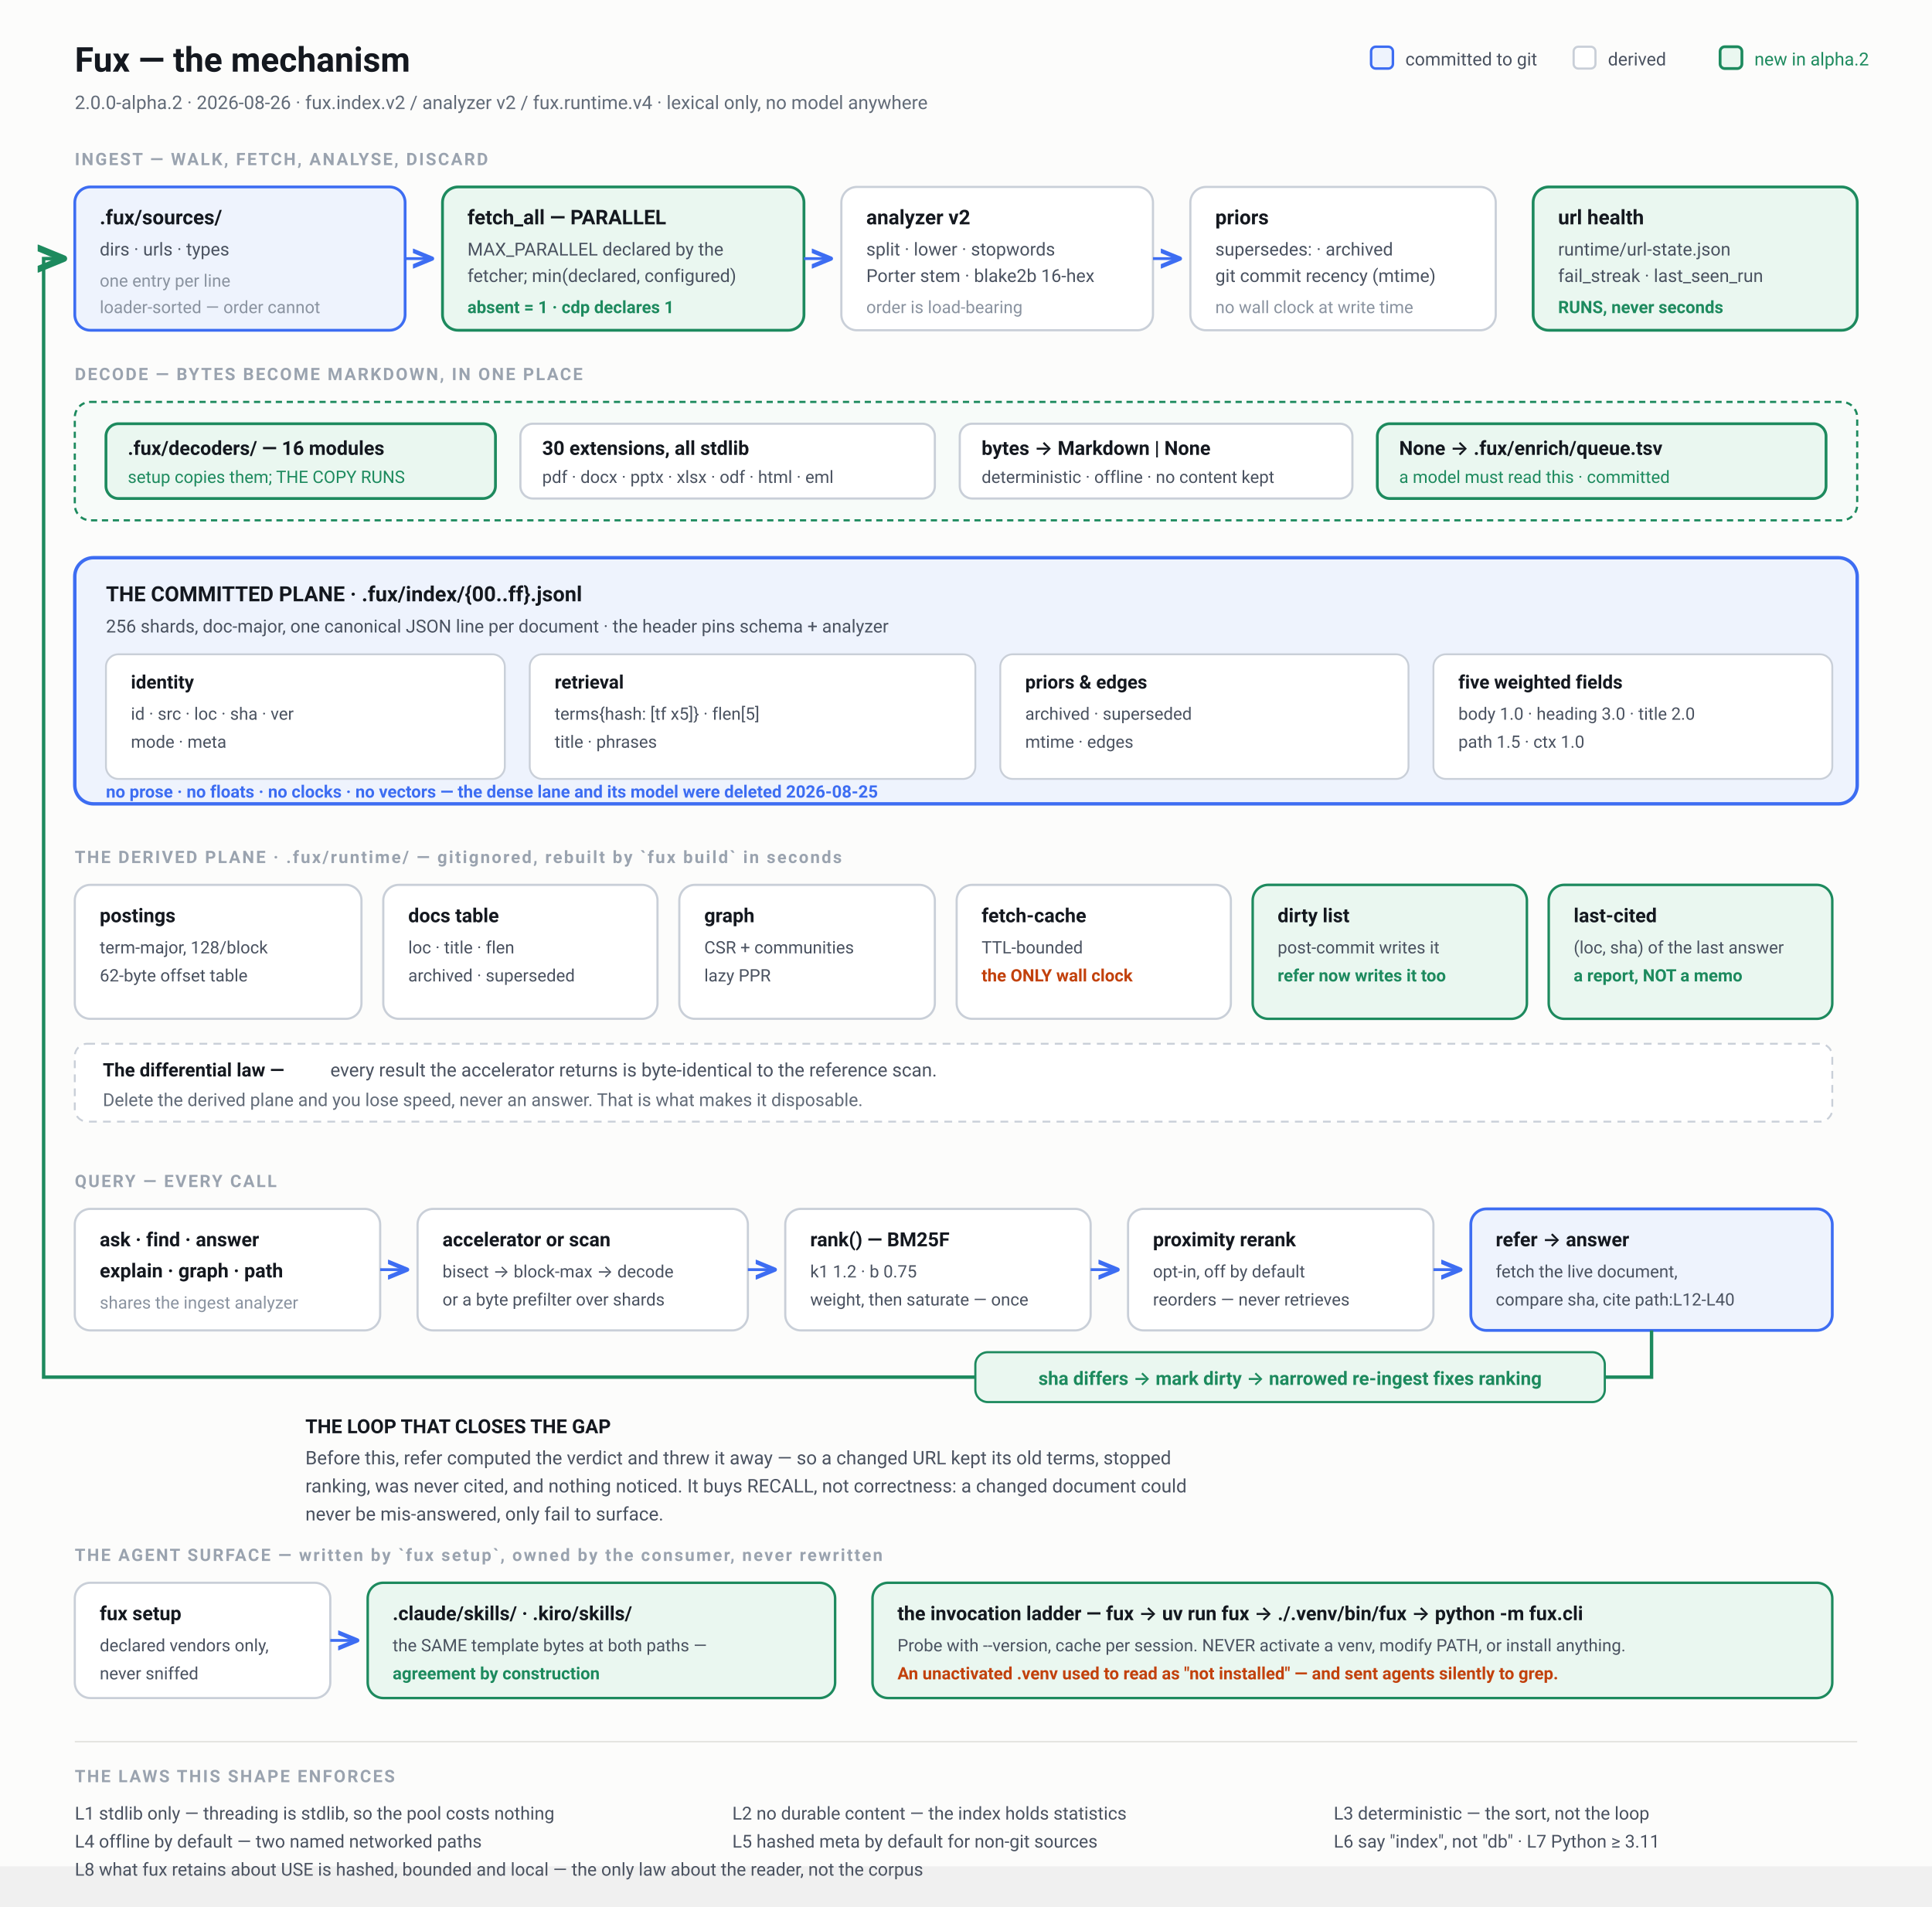
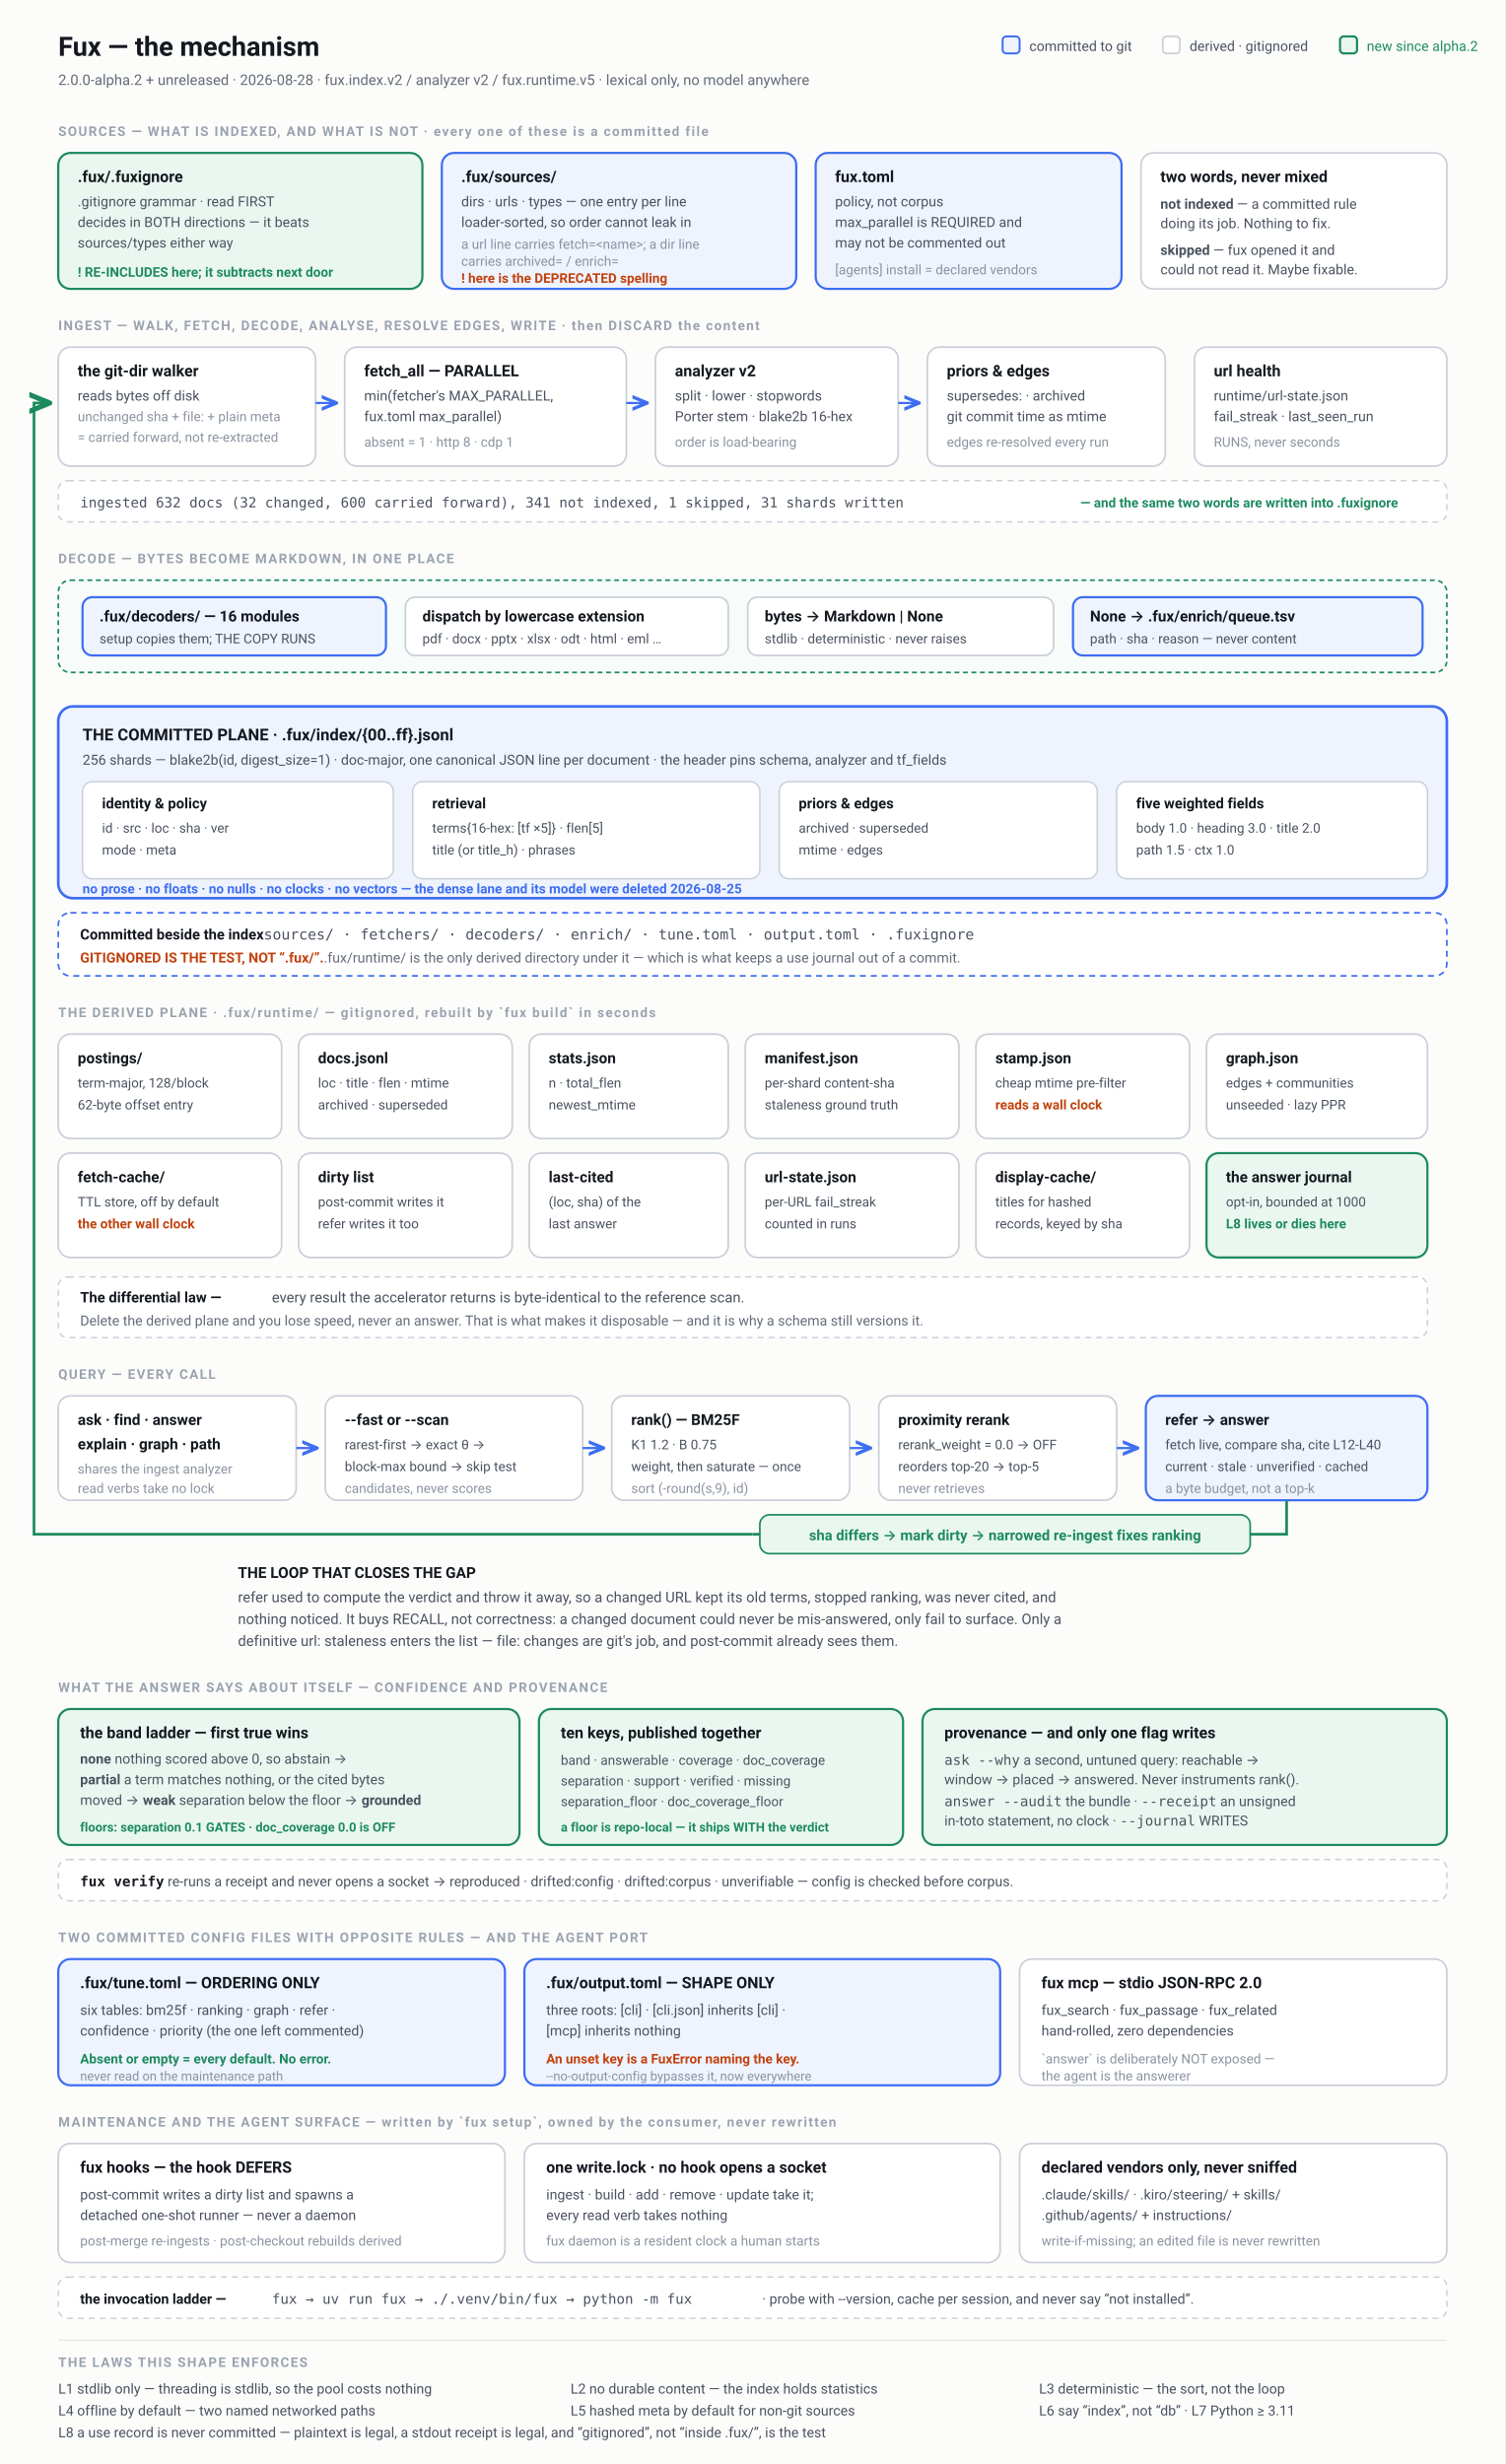
- <svg xmlns="http://www.w3.org/2000/svg" viewBox="0 0 1240 1224" font-family="system-ui, -apple-system, 'Segoe UI', Roboto, sans-serif">
+ <svg xmlns="http://www.w3.org/2000/svg" viewBox="0 0 1240 2030" font-family="system-ui, -apple-system, 'Segoe UI', Roboto, sans-serif">
  <defs>
    <marker id="a" viewBox="0 0 10 10" refX="9" refY="5" markerWidth="8" markerHeight="8" orient="auto-start-reverse">
      <path d="M 0 1.5 L 8.5 5 L 0 8.5" fill="none" stroke="#3d6df2" stroke-width="1.9" stroke-linecap="round" stroke-linejoin="round" />
    </marker>
    <marker id="g" viewBox="0 0 10 10" refX="9" refY="5" markerWidth="9" markerHeight="9" orient="auto-start-reverse">
      <path d="M 0 1.5 L 8.5 5 L 0 8.5" fill="none" stroke="#1d8a5e" stroke-width="2.1" stroke-linecap="round" stroke-linejoin="round" />
    </marker>
    <marker id="m" viewBox="0 0 10 10" refX="9" refY="5" markerWidth="8" markerHeight="8" orient="auto-start-reverse">
      <path d="M 0 1.5 L 8.5 5 L 0 8.5" fill="none" stroke="#8a93a0" stroke-width="1.7" stroke-linecap="round" stroke-linejoin="round" />
    </marker>
  </defs>
-   <rect width="1240" height="1198" fill="#fcfcfb" />
+   <rect width="1240" height="2030" fill="#fcfcfb" />
  <text x="48" y="46" font-size="22" fill="#14181f" font-weight="600">Fux — the mechanism</text>
-   <text x="48" y="70" font-size="12" fill="#626b78">2.0.0-alpha.2 · 2026-08-26 · fux.index.v2 / analyzer v2 / fux.runtime.v4 · lexical only, no model anywhere</text>
-   <rect x="880" y="30" width="14" height="14" rx="3" fill="#eef3fd" stroke="#3d6df2" stroke-width="1.6" />
-   <text x="902" y="42" font-size="11.5" fill="#4a5260">committed to git</text>
-   <rect x="1010" y="30" width="14" height="14" rx="3" fill="#ffffff" stroke="#c9cfd8" stroke-width="1.4" />
-   <text x="1032" y="42" font-size="11.5" fill="#4a5260">derived</text>
+   <text x="48" y="70" font-size="12" fill="#626b78">2.0.0-alpha.2 + unreleased · 2026-08-28 · fux.index.v2 / analyzer v2 / fux.runtime.v5 · lexical only, no model anywhere</text>
+   <rect x="826" y="30" width="14" height="14" rx="3" fill="#eef3fd" stroke="#3d6df2" stroke-width="1.6" />
+   <text x="848" y="42" font-size="11.5" fill="#4a5260">committed to git</text>
+   <rect x="958" y="30" width="14" height="14" rx="3" fill="#ffffff" stroke="#c9cfd8" stroke-width="1.4" />
+   <text x="980" y="42" font-size="11.5" fill="#4a5260">derived · gitignored</text>
  <rect x="1104" y="30" width="14" height="14" rx="3" fill="#eaf7f0" stroke="#1d8a5e" stroke-width="1.8" />
-   <text x="1126" y="42" font-size="11.5" fill="#1d8a5e">new in alpha.2</text>
-   <text x="48" y="244" font-size="11" fill="#9aa3af" font-weight="600" letter-spacing="1.1">DECODE — BYTES BECOME MARKDOWN, IN ONE PLACE</text>
-   <rect x="48" y="258" width="1144" height="76" rx="10" fill="#f7fbf9" stroke="#1d8a5e" stroke-width="1.4" stroke-dasharray="4 3" />
-   <rect x="68" y="272" width="250" height="48" rx="8" fill="#eaf7f0" stroke="#1d8a5e" stroke-width="1.8" />
-   <text x="82" y="292" font-size="12.5" fill="#14181f" font-weight="600">.fux/decoders/ — 16 modules</text>
-   <text x="82" y="310" font-size="11" fill="#1d8a5e">setup copies them; THE COPY RUNS</text>
-   <rect x="334" y="272" width="266" height="48" rx="8" fill="#ffffff" stroke="#c9cfd8" stroke-width="1.4" />
-   <text x="348" y="292" font-size="12.5" fill="#14181f" font-weight="600">30 extensions, all stdlib</text>
-   <text x="348" y="310" font-size="11" fill="#4a5260">pdf · docx · pptx · xlsx · odf · html · eml</text>
-   <rect x="616" y="272" width="252" height="48" rx="8" fill="#ffffff" stroke="#c9cfd8" stroke-width="1.4" />
-   <text x="630" y="292" font-size="12.5" fill="#14181f" font-weight="600">bytes → Markdown | None</text>
-   <text x="630" y="310" font-size="11" fill="#4a5260">deterministic · offline · no content kept</text>
-   <rect x="884" y="272" width="288" height="48" rx="8" fill="#eaf7f0" stroke="#1d8a5e" stroke-width="1.8" />
-   <text x="898" y="292" font-size="12.5" fill="#14181f" font-weight="600">None → .fux/enrich/queue.tsv</text>
-   <text x="898" y="310" font-size="11" fill="#1d8a5e">a model must read this · committed</text>
-   <text x="48" y="106" font-size="11" fill="#9aa3af" font-weight="600" letter-spacing="1.1">INGEST — WALK, FETCH, ANALYSE, DISCARD</text>
-   <rect x="48" y="120" width="212" height="92" rx="10" fill="#eef3fd" stroke="#3d6df2" stroke-width="1.8" />
-   <text x="64" y="144" font-size="13" fill="#14181f" font-weight="600">.fux/sources/</text>
-   <text x="64" y="164" font-size="11.5" fill="#4a5260">dirs · urls · types</text>
-   <text x="64" y="184" font-size="11" fill="#8a93a0">one entry per line</text>
-   <text x="64" y="201" font-size="11" fill="#8a93a0">loader-sorted — order cannot</text>
-   <rect x="284" y="120" width="232" height="92" rx="10" fill="#eaf7f0" stroke="#1d8a5e" stroke-width="1.8" />
-   <text x="300" y="144" font-size="13" fill="#14181f" font-weight="600">fetch_all — PARALLEL</text>
-   <text x="300" y="164" font-size="11.5" fill="#4a5260">MAX_PARALLEL declared by the</text>
-   <text x="300" y="181" font-size="11.5" fill="#4a5260">fetcher; min(declared, configured)</text>
-   <text x="300" y="201" font-size="11" fill="#1d8a5e" font-weight="600">absent = 1 · cdp declares 1</text>
-   <rect x="540" y="120" width="200" height="92" rx="10" fill="#ffffff" stroke="#c9cfd8" stroke-width="1.4" />
-   <text x="556" y="144" font-size="13" fill="#14181f" font-weight="600">analyzer v2</text>
-   <text x="556" y="164" font-size="11.5" fill="#4a5260">split · lower · stopwords</text>
-   <text x="556" y="181" font-size="11.5" fill="#4a5260">Porter stem · blake2b 16-hex</text>
-   <text x="556" y="201" font-size="11" fill="#8a93a0">order is load-bearing</text>
-   <rect x="764" y="120" width="196" height="92" rx="10" fill="#ffffff" stroke="#c9cfd8" stroke-width="1.4" />
-   <text x="780" y="144" font-size="13" fill="#14181f" font-weight="600">priors</text>
-   <text x="780" y="164" font-size="11.5" fill="#4a5260">supersedes: · archived</text>
-   <text x="780" y="181" font-size="11.5" fill="#4a5260">git commit recency (mtime)</text>
-   <text x="780" y="201" font-size="11" fill="#8a93a0">no wall clock at write time</text>
-   <rect x="984" y="120" width="208" height="92" rx="10" fill="#eaf7f0" stroke="#1d8a5e" stroke-width="1.8" />
-   <text x="1000" y="144" font-size="13" fill="#14181f" font-weight="600">url health</text>
-   <text x="1000" y="164" font-size="11.5" fill="#4a5260">runtime/url-state.json</text>
-   <text x="1000" y="181" font-size="11.5" fill="#4a5260">fail_streak · last_seen_run</text>
-   <text x="1000" y="201" font-size="11" fill="#1d8a5e" font-weight="600">RUNS, never seconds</text>
-   <line x1="260" y1="166" x2="278" y2="166" stroke="#3d6df2" stroke-width="1.8" marker-end="url(#a)" />
-   <line x1="516" y1="166" x2="534" y2="166" stroke="#3d6df2" stroke-width="1.8" marker-end="url(#a)" />
-   <line x1="740" y1="166" x2="758" y2="166" stroke="#3d6df2" stroke-width="1.8" marker-end="url(#a)" />
-   <rect x="48" y="358" width="1144" height="158" rx="12" fill="#eef3fd" stroke="#3d6df2" stroke-width="2.2" />
-   <text x="68" y="386" font-size="13.5" fill="#14181f" font-weight="700">THE COMMITTED PLANE · .fux/index/{00..ff}.jsonl</text>
-   <text x="68" y="406" font-size="11.5" fill="#4a5260">256 shards, doc-major, one canonical JSON line per document · the header pins schema + analyzer</text>
-   <rect x="68" y="420" width="256" height="80" rx="8" fill="#ffffff" stroke="#c9cfd8" stroke-width="1.2" />
-   <text x="84" y="442" font-size="12" fill="#14181f" font-weight="600">identity</text>
-   <text x="84" y="462" font-size="11" fill="#4a5260">id · src · loc · sha · ver</text>
-   <text x="84" y="480" font-size="11" fill="#4a5260">mode · meta</text>
-   <rect x="340" y="420" width="286" height="80" rx="8" fill="#ffffff" stroke="#c9cfd8" stroke-width="1.2" />
-   <text x="356" y="442" font-size="12" fill="#14181f" font-weight="600">retrieval</text>
-   <text x="356" y="462" font-size="11" fill="#4a5260">terms{hash: [tf x5]} · flen[5]</text>
-   <text x="356" y="480" font-size="11" fill="#4a5260">title · phrases</text>
-   <rect x="642" y="420" width="262" height="80" rx="8" fill="#ffffff" stroke="#c9cfd8" stroke-width="1.2" />
-   <text x="658" y="442" font-size="12" fill="#14181f" font-weight="600">priors &amp; edges</text>
-   <text x="658" y="462" font-size="11" fill="#4a5260">archived · superseded</text>
-   <text x="658" y="480" font-size="11" fill="#4a5260">mtime · edges</text>
-   <rect x="920" y="420" width="256" height="80" rx="8" fill="#ffffff" stroke="#c9cfd8" stroke-width="1.2" />
-   <text x="936" y="442" font-size="12" fill="#14181f" font-weight="600">five weighted fields</text>
-   <text x="936" y="462" font-size="11" fill="#4a5260">body 1.0 · heading 3.0 · title 2.0</text>
-   <text x="936" y="480" font-size="11" fill="#4a5260">path 1.5 · ctx 1.0</text>
-   <text x="68" y="512" font-size="11" fill="#3d6df2" font-weight="600">no prose · no floats · no clocks · no vectors — the dense lane and its model were deleted 2026-08-25</text>
-   <text x="48" y="554" font-size="11" fill="#9aa3af" font-weight="600" letter-spacing="1.1">THE DERIVED PLANE · .fux/runtime/ — gitignored, rebuilt by `fux build` in seconds</text>
-   <rect x="48" y="568" width="184" height="86" rx="10" fill="#ffffff" stroke="#c9cfd8" stroke-width="1.4" />
-   <text x="64" y="592" font-size="12.5" fill="#14181f" font-weight="600">postings</text>
-   <text x="64" y="612" font-size="11" fill="#4a5260">term-major, 128/block</text>
-   <text x="64" y="630" font-size="11" fill="#4a5260">62-byte offset table</text>
-   <rect x="246" y="568" width="176" height="86" rx="10" fill="#ffffff" stroke="#c9cfd8" stroke-width="1.4" />
-   <text x="262" y="592" font-size="12.5" fill="#14181f" font-weight="600">docs table</text>
-   <text x="262" y="612" font-size="11" fill="#4a5260">loc · title · flen</text>
-   <text x="262" y="630" font-size="11" fill="#4a5260">archived · superseded</text>
-   <rect x="436" y="568" width="164" height="86" rx="10" fill="#ffffff" stroke="#c9cfd8" stroke-width="1.4" />
-   <text x="452" y="592" font-size="12.5" fill="#14181f" font-weight="600">graph</text>
-   <text x="452" y="612" font-size="11" fill="#4a5260">CSR + communities</text>
-   <text x="452" y="630" font-size="11" fill="#4a5260">lazy PPR</text>
-   <rect x="614" y="568" width="176" height="86" rx="10" fill="#ffffff" stroke="#c9cfd8" stroke-width="1.4" />
-   <text x="630" y="592" font-size="12.5" fill="#14181f" font-weight="600">fetch-cache</text>
-   <text x="630" y="612" font-size="11" fill="#4a5260">TTL-bounded</text>
-   <text x="630" y="630" font-size="11" fill="#c2410c" font-weight="600">the ONLY wall clock</text>
-   <rect x="804" y="568" width="176" height="86" rx="10" fill="#eaf7f0" stroke="#1d8a5e" stroke-width="1.6" />
-   <text x="820" y="592" font-size="12.5" fill="#14181f" font-weight="600">dirty list</text>
-   <text x="820" y="612" font-size="11" fill="#4a5260">post-commit writes it</text>
-   <text x="820" y="630" font-size="11" fill="#1d8a5e" font-weight="600">refer now writes it too</text>
-   <rect x="994" y="568" width="182" height="86" rx="10" fill="#eaf7f0" stroke="#1d8a5e" stroke-width="1.6" />
-   <text x="1010" y="592" font-size="12.5" fill="#14181f" font-weight="600">last-cited</text>
-   <text x="1010" y="612" font-size="11" fill="#4a5260">(loc, sha) of the last answer</text>
-   <text x="1010" y="630" font-size="11" fill="#1d8a5e" font-weight="600">a report, NOT a memo</text>
-   <rect x="48" y="670" width="1128" height="50" rx="8" fill="#ffffff" stroke="#c9cfd8" stroke-width="1.2" stroke-dasharray="5 4" />
-   <text x="66" y="691" font-size="12" fill="#14181f" font-weight="600">The differential law —</text>
-   <text x="212" y="691" font-size="12" fill="#4a5260">every result the accelerator returns is byte-identical to the reference scan.</text>
-   <text x="66" y="710" font-size="11.5" fill="#626b78">Delete the derived plane and you lose speed, never an answer. That is what makes it disposable.</text>
-   <text x="48" y="762" font-size="11" fill="#9aa3af" font-weight="600" letter-spacing="1.1">QUERY — EVERY CALL</text>
-   <rect x="48" y="776" width="196" height="78" rx="10" fill="#ffffff" stroke="#c9cfd8" stroke-width="1.4" />
-   <text x="64" y="800" font-size="12.5" fill="#14181f" font-weight="600">ask · find · answer</text>
-   <text x="64" y="820" font-size="12.5" fill="#14181f" font-weight="600">explain · graph · path</text>
-   <text x="64" y="840" font-size="11" fill="#8a93a0">shares the ingest analyzer</text>
-   <rect x="268" y="776" width="212" height="78" rx="10" fill="#ffffff" stroke="#c9cfd8" stroke-width="1.4" />
-   <text x="284" y="800" font-size="12.5" fill="#14181f" font-weight="600">accelerator or scan</text>
-   <text x="284" y="820" font-size="11" fill="#4a5260">bisect → block-max → decode</text>
-   <text x="284" y="838" font-size="11" fill="#4a5260">or a byte prefilter over shards</text>
-   <rect x="504" y="776" width="196" height="78" rx="10" fill="#ffffff" stroke="#c9cfd8" stroke-width="1.4" />
-   <text x="520" y="800" font-size="12.5" fill="#14181f" font-weight="600">rank() — BM25F</text>
-   <text x="520" y="820" font-size="11" fill="#4a5260">k1 1.2 · b 0.75</text>
-   <text x="520" y="838" font-size="11" fill="#4a5260">weight, then saturate — once</text>
-   <rect x="724" y="776" width="196" height="78" rx="10" fill="#ffffff" stroke="#c9cfd8" stroke-width="1.4" />
-   <text x="740" y="800" font-size="12.5" fill="#14181f" font-weight="600">proximity rerank</text>
-   <text x="740" y="820" font-size="11" fill="#4a5260">opt-in, off by default</text>
-   <text x="740" y="838" font-size="11" fill="#4a5260">reorders — never retrieves</text>
-   <rect x="944" y="776" width="232" height="78" rx="10" fill="#eef3fd" stroke="#3d6df2" stroke-width="1.8" />
-   <text x="960" y="800" font-size="12.5" fill="#14181f" font-weight="600">refer → answer</text>
-   <text x="960" y="820" font-size="11" fill="#4a5260">fetch the live document,</text>
-   <text x="960" y="838" font-size="11" fill="#4a5260">compare sha, cite path:L12-L40</text>
-   <line x1="244" y1="815" x2="262" y2="815" stroke="#3d6df2" stroke-width="1.8" marker-end="url(#a)" />
-   <line x1="480" y1="815" x2="498" y2="815" stroke="#3d6df2" stroke-width="1.8" marker-end="url(#a)" />
-   <line x1="700" y1="815" x2="718" y2="815" stroke="#3d6df2" stroke-width="1.8" marker-end="url(#a)" />
-   <line x1="920" y1="815" x2="938" y2="815" stroke="#3d6df2" stroke-width="1.8" marker-end="url(#a)" />
-   <path d="M 1060 854 L 1060 884 L 620 884" fill="none" stroke="#1d8a5e" stroke-width="2.2" />
-   <path d="M 620 884 L 28 884 L 28 166 L 42 166" fill="none" stroke="#1d8a5e" stroke-width="2.2" marker-end="url(#g)" />
-   <rect x="626" y="868" width="404" height="32" rx="8" fill="#eaf7f0" stroke="#1d8a5e" stroke-width="1.4" />
-   <text x="828" y="889" font-size="12" fill="#1d8a5e" text-anchor="middle" font-weight="600">sha differs → mark dirty → narrowed re-ingest fixes ranking</text>
-   <text x="196" y="920" font-size="12.5" fill="#14181f" font-weight="700">THE LOOP THAT CLOSES THE GAP</text>
-   <text x="196" y="940" font-size="12" fill="#4a5260">Before this, refer computed the verdict and threw it away — so a changed URL kept its old terms, stopped</text>
-   <text x="196" y="958" font-size="12" fill="#4a5260">ranking, was never cited, and nothing noticed. It buys RECALL, not correctness: a changed document could</text>
-   <text x="196" y="976" font-size="12" fill="#4a5260">never be mis-answered, only fail to surface.</text>
-   <text x="48" y="1002" font-size="11" fill="#9aa3af" font-weight="600" letter-spacing="1.1">THE AGENT SURFACE — written by `fux setup`, owned by the consumer, never rewritten</text>
-   <rect x="48" y="1016" width="164" height="74" rx="10" fill="#ffffff" stroke="#c9cfd8" stroke-width="1.4" />
-   <text x="64" y="1040" font-size="12.5" fill="#14181f" font-weight="600">fux setup</text>
-   <text x="64" y="1060" font-size="11" fill="#4a5260">declared vendors only,</text>
-   <text x="64" y="1078" font-size="11" fill="#4a5260">never sniffed</text>
-   <rect x="236" y="1016" width="300" height="74" rx="10" fill="#eaf7f0" stroke="#1d8a5e" stroke-width="1.6" />
-   <text x="252" y="1040" font-size="12.5" fill="#14181f" font-weight="600">.claude/skills/ · .kiro/skills/</text>
-   <text x="252" y="1060" font-size="11" fill="#4a5260">the SAME template bytes at both paths —</text>
-   <text x="252" y="1078" font-size="11" fill="#1d8a5e" font-weight="600">agreement by construction</text>
-   <rect x="560" y="1016" width="616" height="74" rx="10" fill="#eaf7f0" stroke="#1d8a5e" stroke-width="1.6" />
-   <text x="576" y="1040" font-size="12.5" fill="#14181f" font-weight="600">the invocation ladder — fux → uv run fux → ./.venv/bin/fux → python -m fux.cli</text>
-   <text x="576" y="1060" font-size="11" fill="#4a5260">Probe with --version, cache per session. NEVER activate a venv, modify PATH, or install anything.</text>
-   <text x="576" y="1078" font-size="11" fill="#c2410c" font-weight="600">An unactivated .venv used to read as "not installed" — and sent agents silently to grep.</text>
-   <line x1="212" y1="1053" x2="230" y2="1053" stroke="#3d6df2" stroke-width="1.8" marker-end="url(#a)" />
-   <line x1="48" y1="1118" x2="1192" y2="1118" stroke="#e4e4e0" stroke-width="1" />
-   <text x="48" y="1144" font-size="11" fill="#9aa3af" font-weight="600" letter-spacing="1.1">THE LAWS THIS SHAPE ENFORCES</text>
-   <text x="48" y="1168" font-size="11.5" fill="#4a5260">L1 stdlib only — threading is stdlib, so the pool costs nothing</text>
-   <text x="470" y="1168" font-size="11.5" fill="#4a5260">L2 no durable content — the index holds statistics</text>
-   <text x="856" y="1168" font-size="11.5" fill="#4a5260">L3 deterministic — the sort, not the loop</text>
-   <text x="48" y="1186" font-size="11.5" fill="#4a5260">L4 offline by default — two named networked paths</text>
-   <text x="470" y="1186" font-size="11.5" fill="#4a5260">L5 hashed meta by default for non-git sources</text>
-   <text x="856" y="1186" font-size="11.5" fill="#4a5260">L6 say "index", not "db" · L7 Python ≥ 3.11</text>
-   <text x="48" y="1204" font-size="11.5" fill="#4a5260">L8 what fux retains about USE is hashed, bounded and local — the only law about the reader, not the corpus</text>
+   <text x="1126" y="42" font-size="11.5" fill="#1d8a5e">new since alpha.2</text>
+   <text x="48" y="112" font-size="11" fill="#9aa3af" font-weight="600" letter-spacing="1.1">SOURCES — WHAT IS INDEXED, AND WHAT IS NOT · every one of these is a committed file</text>
+   <rect x="48" y="126" width="300" height="112" rx="10" fill="#eaf7f0" stroke="#1d8a5e" stroke-width="1.8" />
+   <text x="64" y="150" font-size="13" fill="#14181f" font-weight="600">.fux/.fuxignore</text>
+   <text x="64" y="170" font-size="11.5" fill="#4a5260">.gitignore grammar · read FIRST</text>
+   <text x="64" y="187" font-size="11.5" fill="#4a5260">decides in BOTH directions — it beats</text>
+   <text x="64" y="204" font-size="11.5" fill="#4a5260">sources/types either way</text>
+   <text x="64" y="228" font-size="11" fill="#1d8a5e" font-weight="600">! RE-INCLUDES here; it subtracts next door</text>
+   <rect x="364" y="126" width="292" height="112" rx="10" fill="#eef3fd" stroke="#3d6df2" stroke-width="1.8" />
+   <text x="380" y="150" font-size="13" fill="#14181f" font-weight="600">.fux/sources/</text>
+   <text x="380" y="170" font-size="11.5" fill="#4a5260">dirs · urls · types — one entry per line</text>
+   <text x="380" y="187" font-size="11.5" fill="#4a5260">loader-sorted, so order cannot leak in</text>
+   <text x="380" y="205" font-size="11" fill="#8a93a0">a url line carries fetch=&lt;name&gt;; a dir line</text>
+   <text x="380" y="219" font-size="11" fill="#8a93a0">carries archived= / enrich=</text>
+   <text x="380" y="233" font-size="11" fill="#c2410c" font-weight="600">! here is the DEPRECATED spelling</text>
+   <rect x="672" y="126" width="252" height="112" rx="10" fill="#eef3fd" stroke="#3d6df2" stroke-width="1.8" />
+   <text x="688" y="150" font-size="13" fill="#14181f" font-weight="600">fux.toml</text>
+   <text x="688" y="170" font-size="11.5" fill="#4a5260">policy, not corpus</text>
+   <text x="688" y="187" font-size="11.5" fill="#4a5260">max_parallel is REQUIRED and</text>
+   <text x="688" y="204" font-size="11.5" fill="#4a5260">may not be commented out</text>
+   <text x="688" y="226" font-size="11" fill="#8a93a0">[agents] install = declared vendors</text>
+   <rect x="940" y="126" width="252" height="112" rx="10" fill="#ffffff" stroke="#c9cfd8" stroke-width="1.4" />
+   <text x="956" y="150" font-size="13" fill="#14181f" font-weight="600">two words, never mixed</text>
+   <text x="956" y="172" font-size="11.5" fill="#4a5260">
+     <tspan font-weight="600">not indexed</tspan> — a committed rule</text>
+   <text x="956" y="188" font-size="11.5" fill="#4a5260">doing its job. Nothing to fix.</text>
+   <text x="956" y="210" font-size="11.5" fill="#4a5260">
+     <tspan font-weight="600">skipped</tspan> — fux opened it and</text>
+   <text x="956" y="226" font-size="11.5" fill="#4a5260">could not read it. Maybe fixable.</text>
+   <text x="48" y="272" font-size="11" fill="#9aa3af" font-weight="600" letter-spacing="1.1">INGEST — WALK, FETCH, DECODE, ANALYSE, RESOLVE EDGES, WRITE · then DISCARD the content</text>
+   <rect x="48" y="286" width="212" height="98" rx="10" fill="#ffffff" stroke="#c9cfd8" stroke-width="1.4" />
+   <text x="64" y="310" font-size="13" fill="#14181f" font-weight="600">the git-dir walker</text>
+   <text x="64" y="330" font-size="11.5" fill="#4a5260">reads bytes off disk</text>
+   <text x="64" y="347" font-size="11" fill="#8a93a0">unchanged sha + file: + plain meta</text>
+   <text x="64" y="364" font-size="11" fill="#8a93a0">= carried forward, not re-extracted</text>
+   <rect x="284" y="286" width="232" height="98" rx="10" fill="#ffffff" stroke="#c9cfd8" stroke-width="1.4" />
+   <text x="300" y="310" font-size="13" fill="#14181f" font-weight="600">fetch_all — PARALLEL</text>
+   <text x="300" y="330" font-size="11.5" fill="#4a5260">min(fetcher's MAX_PARALLEL,</text>
+   <text x="300" y="347" font-size="11.5" fill="#4a5260">fux.toml max_parallel)</text>
+   <text x="300" y="368" font-size="11" fill="#8a93a0">absent = 1 · http 8 · cdp 1</text>
+   <rect x="540" y="286" width="200" height="98" rx="10" fill="#ffffff" stroke="#c9cfd8" stroke-width="1.4" />
+   <text x="556" y="310" font-size="13" fill="#14181f" font-weight="600">analyzer v2</text>
+   <text x="556" y="330" font-size="11.5" fill="#4a5260">split · lower · stopwords</text>
+   <text x="556" y="347" font-size="11.5" fill="#4a5260">Porter stem · blake2b 16-hex</text>
+   <text x="556" y="368" font-size="11" fill="#8a93a0">order is load-bearing</text>
+   <rect x="764" y="286" width="196" height="98" rx="10" fill="#ffffff" stroke="#c9cfd8" stroke-width="1.4" />
+   <text x="780" y="310" font-size="13" fill="#14181f" font-weight="600">priors &amp; edges</text>
+   <text x="780" y="330" font-size="11.5" fill="#4a5260">supersedes: · archived</text>
+   <text x="780" y="347" font-size="11.5" fill="#4a5260">git commit time as mtime</text>
+   <text x="780" y="368" font-size="11" fill="#8a93a0">edges re-resolved every run</text>
+   <rect x="984" y="286" width="208" height="98" rx="10" fill="#ffffff" stroke="#c9cfd8" stroke-width="1.4" />
+   <text x="1000" y="310" font-size="13" fill="#14181f" font-weight="600">url health</text>
+   <text x="1000" y="330" font-size="11.5" fill="#4a5260">runtime/url-state.json</text>
+   <text x="1000" y="347" font-size="11.5" fill="#4a5260">fail_streak · last_seen_run</text>
+   <text x="1000" y="368" font-size="11" fill="#8a93a0">RUNS, never seconds</text>
+   <line x1="260" y1="332" x2="278" y2="332" stroke="#3d6df2" stroke-width="1.8" marker-end="url(#a)" />
+   <line x1="516" y1="332" x2="534" y2="332" stroke="#3d6df2" stroke-width="1.8" marker-end="url(#a)" />
+   <line x1="740" y1="332" x2="758" y2="332" stroke="#3d6df2" stroke-width="1.8" marker-end="url(#a)" />
+   <rect x="48" y="396" width="1144" height="34" rx="8" fill="#ffffff" stroke="#c9cfd8" stroke-width="1.2" stroke-dasharray="5 4" />
+   <text x="66" y="418" font-size="11.5" fill="#4a5260" font-family="ui-monospace, Menlo, monospace">ingested 632 docs (32 changed, 600 carried forward), 341 not indexed, 1 skipped, 31 shards written</text>
+   <text x="890" y="418" font-size="11" fill="#1d8a5e" font-weight="600">— and the same two words are written into .fuxignore</text>
+   <text x="48" y="464" font-size="11" fill="#9aa3af" font-weight="600" letter-spacing="1.1">DECODE — BYTES BECOME MARKDOWN, IN ONE PLACE</text>
+   <rect x="48" y="478" width="1144" height="76" rx="10" fill="#f7fbf9" stroke="#1d8a5e" stroke-width="1.4" stroke-dasharray="4 3" />
+   <rect x="68" y="492" width="250" height="48" rx="8" fill="#eef3fd" stroke="#3d6df2" stroke-width="1.8" />
+   <text x="82" y="512" font-size="12.5" fill="#14181f" font-weight="600">.fux/decoders/ — 16 modules</text>
+   <text x="82" y="530" font-size="11" fill="#4a5260">setup copies them; THE COPY RUNS</text>
+   <rect x="334" y="492" width="266" height="48" rx="8" fill="#ffffff" stroke="#c9cfd8" stroke-width="1.4" />
+   <text x="348" y="512" font-size="12.5" fill="#14181f" font-weight="600">dispatch by lowercase extension</text>
+   <text x="348" y="530" font-size="11" fill="#4a5260">pdf · docx · pptx · xlsx · odt · html · eml …</text>
+   <rect x="616" y="492" width="252" height="48" rx="8" fill="#ffffff" stroke="#c9cfd8" stroke-width="1.4" />
+   <text x="630" y="512" font-size="12.5" fill="#14181f" font-weight="600">bytes → Markdown | None</text>
+   <text x="630" y="530" font-size="11" fill="#4a5260">stdlib · deterministic · never raises</text>
+   <rect x="884" y="492" width="288" height="48" rx="8" fill="#eef3fd" stroke="#3d6df2" stroke-width="1.8" />
+   <text x="898" y="512" font-size="12.5" fill="#14181f" font-weight="600">None → .fux/enrich/queue.tsv</text>
+   <text x="898" y="530" font-size="11" fill="#4a5260">path · sha · reason — never content</text>
+   <rect x="48" y="582" width="1144" height="158" rx="12" fill="#eef3fd" stroke="#3d6df2" stroke-width="2.2" />
+   <text x="68" y="610" font-size="13.5" fill="#14181f" font-weight="700">THE COMMITTED PLANE · .fux/index/{00..ff}.jsonl</text>
+   <text x="68" y="630" font-size="11.5" fill="#4a5260">256 shards — blake2b(id, digest_size=1) · doc-major, one canonical JSON line per document · the header pins schema, analyzer and tf_fields</text>
+   <rect x="68" y="644" width="256" height="80" rx="8" fill="#ffffff" stroke="#c9cfd8" stroke-width="1.2" />
+   <text x="84" y="666" font-size="12" fill="#14181f" font-weight="600">identity &amp; policy</text>
+   <text x="84" y="686" font-size="11" fill="#4a5260">id · src · loc · sha · ver</text>
+   <text x="84" y="704" font-size="11" fill="#4a5260">mode · meta</text>
+   <rect x="340" y="644" width="286" height="80" rx="8" fill="#ffffff" stroke="#c9cfd8" stroke-width="1.2" />
+   <text x="356" y="666" font-size="12" fill="#14181f" font-weight="600">retrieval</text>
+   <text x="356" y="686" font-size="11" fill="#4a5260">terms{16-hex: [tf ×5]} · flen[5]</text>
+   <text x="356" y="704" font-size="11" fill="#4a5260">title (or title_h) · phrases</text>
+   <rect x="642" y="644" width="262" height="80" rx="8" fill="#ffffff" stroke="#c9cfd8" stroke-width="1.2" />
+   <text x="658" y="666" font-size="12" fill="#14181f" font-weight="600">priors &amp; edges</text>
+   <text x="658" y="686" font-size="11" fill="#4a5260">archived · superseded</text>
+   <text x="658" y="704" font-size="11" fill="#4a5260">mtime · edges</text>
+   <rect x="920" y="644" width="256" height="80" rx="8" fill="#ffffff" stroke="#c9cfd8" stroke-width="1.2" />
+   <text x="936" y="666" font-size="12" fill="#14181f" font-weight="600">five weighted fields</text>
+   <text x="936" y="686" font-size="11" fill="#4a5260">body 1.0 · heading 3.0 · title 2.0</text>
+   <text x="936" y="704" font-size="11" fill="#4a5260">path 1.5 · ctx 1.0</text>
+   <text x="68" y="736" font-size="11" fill="#3d6df2" font-weight="600">no prose · no floats · no nulls · no clocks · no vectors — the dense lane and its model were deleted 2026-08-25</text>
+   <rect x="48" y="752" width="1144" height="52" rx="10" fill="#ffffff" stroke="#3d6df2" stroke-width="1.4" stroke-dasharray="5 4" />
+   <text x="66" y="774" font-size="12" fill="#14181f" font-weight="600">Committed beside the index<tspan fill="#4a5260" font-weight="400" font-family="ui-monospace, Menlo, monospace">   sources/ · fetchers/ · decoders/ · enrich/ · tune.toml · output.toml · .fuxignore</tspan>
+   </text>
+   <text x="66" y="793" font-size="11.5" fill="#c2410c" font-weight="600">GITIGNORED IS THE TEST, NOT “.fux/”.<tspan fill="#626b78" font-weight="400">   .fux/runtime/ is the only derived directory under it — which is what keeps a use journal out of a commit.</tspan>
+   </text>
+   <text x="48" y="838" font-size="11" fill="#9aa3af" font-weight="600" letter-spacing="1.1">THE DERIVED PLANE · .fux/runtime/ — gitignored, rebuilt by `fux build` in seconds</text>
+   <rect x="48" y="852" width="184" height="86" rx="10" fill="#ffffff" stroke="#c9cfd8" stroke-width="1.4" />
+   <text x="64" y="876" font-size="12.5" fill="#14181f" font-weight="600">postings/</text>
+   <text x="64" y="896" font-size="11" fill="#4a5260">term-major, 128/block</text>
+   <text x="64" y="914" font-size="11" fill="#4a5260">62-byte offset entry</text>
+   <rect x="246" y="852" width="176" height="86" rx="10" fill="#ffffff" stroke="#c9cfd8" stroke-width="1.4" />
+   <text x="262" y="876" font-size="12.5" fill="#14181f" font-weight="600">docs.jsonl</text>
+   <text x="262" y="896" font-size="11" fill="#4a5260">loc · title · flen · mtime</text>
+   <text x="262" y="914" font-size="11" fill="#4a5260">archived · superseded</text>
+   <rect x="436" y="852" width="164" height="86" rx="10" fill="#ffffff" stroke="#c9cfd8" stroke-width="1.4" />
+   <text x="452" y="876" font-size="12.5" fill="#14181f" font-weight="600">stats.json</text>
+   <text x="452" y="896" font-size="11" fill="#4a5260">n · total_flen</text>
+   <text x="452" y="914" font-size="11" fill="#4a5260">newest_mtime</text>
+   <rect x="614" y="852" width="176" height="86" rx="10" fill="#ffffff" stroke="#c9cfd8" stroke-width="1.4" />
+   <text x="630" y="876" font-size="12.5" fill="#14181f" font-weight="600">manifest.json</text>
+   <text x="630" y="896" font-size="11" fill="#4a5260">per-shard content-sha</text>
+   <text x="630" y="914" font-size="11" fill="#4a5260">staleness ground truth</text>
+   <rect x="804" y="852" width="176" height="86" rx="10" fill="#ffffff" stroke="#c9cfd8" stroke-width="1.4" />
+   <text x="820" y="876" font-size="12.5" fill="#14181f" font-weight="600">stamp.json</text>
+   <text x="820" y="896" font-size="11" fill="#4a5260">cheap mtime pre-filter</text>
+   <text x="820" y="914" font-size="11" fill="#c2410c" font-weight="600">reads a wall clock</text>
+   <rect x="994" y="852" width="182" height="86" rx="10" fill="#ffffff" stroke="#c9cfd8" stroke-width="1.4" />
+   <text x="1010" y="876" font-size="12.5" fill="#14181f" font-weight="600">graph.json</text>
+   <text x="1010" y="896" font-size="11" fill="#4a5260">edges + communities</text>
+   <text x="1010" y="914" font-size="11" fill="#4a5260">unseeded · lazy PPR</text>
+   <rect x="48" y="950" width="184" height="86" rx="10" fill="#ffffff" stroke="#c9cfd8" stroke-width="1.4" />
+   <text x="64" y="974" font-size="12.5" fill="#14181f" font-weight="600">fetch-cache/</text>
+   <text x="64" y="994" font-size="11" fill="#4a5260">TTL store, off by default</text>
+   <text x="64" y="1012" font-size="11" fill="#c2410c" font-weight="600">the other wall clock</text>
+   <rect x="246" y="950" width="176" height="86" rx="10" fill="#ffffff" stroke="#c9cfd8" stroke-width="1.4" />
+   <text x="262" y="974" font-size="12.5" fill="#14181f" font-weight="600">dirty list</text>
+   <text x="262" y="994" font-size="11" fill="#4a5260">post-commit writes it</text>
+   <text x="262" y="1012" font-size="11" fill="#4a5260">refer writes it too</text>
+   <rect x="436" y="950" width="164" height="86" rx="10" fill="#ffffff" stroke="#c9cfd8" stroke-width="1.4" />
+   <text x="452" y="974" font-size="12.5" fill="#14181f" font-weight="600">last-cited</text>
+   <text x="452" y="994" font-size="11" fill="#4a5260">(loc, sha) of the</text>
+   <text x="452" y="1012" font-size="11" fill="#4a5260">last answer</text>
+   <rect x="614" y="950" width="176" height="86" rx="10" fill="#ffffff" stroke="#c9cfd8" stroke-width="1.4" />
+   <text x="630" y="974" font-size="12.5" fill="#14181f" font-weight="600">url-state.json</text>
+   <text x="630" y="994" font-size="11" fill="#4a5260">per-URL fail_streak</text>
+   <text x="630" y="1012" font-size="11" fill="#4a5260">counted in runs</text>
+   <rect x="804" y="950" width="176" height="86" rx="10" fill="#ffffff" stroke="#c9cfd8" stroke-width="1.4" />
+   <text x="820" y="974" font-size="12.5" fill="#14181f" font-weight="600">display-cache/</text>
+   <text x="820" y="994" font-size="11" fill="#4a5260">titles for hashed</text>
+   <text x="820" y="1012" font-size="11" fill="#4a5260">records, keyed by sha</text>
+   <rect x="994" y="950" width="182" height="86" rx="10" fill="#eaf7f0" stroke="#1d8a5e" stroke-width="1.8" />
+   <text x="1010" y="974" font-size="12.5" fill="#14181f" font-weight="600">the answer journal</text>
+   <text x="1010" y="994" font-size="11" fill="#4a5260">opt-in, bounded at 1000</text>
+   <text x="1010" y="1012" font-size="11" fill="#1d8a5e" font-weight="600">L8 lives or dies here</text>
+   <rect x="48" y="1052" width="1128" height="50" rx="8" fill="#ffffff" stroke="#c9cfd8" stroke-width="1.2" stroke-dasharray="5 4" />
+   <text x="66" y="1073" font-size="12" fill="#14181f" font-weight="600">The differential law —</text>
+   <text x="224" y="1073" font-size="12" fill="#4a5260">every result the accelerator returns is byte-identical to the reference scan.</text>
+   <text x="66" y="1092" font-size="11.5" fill="#626b78">Delete the derived plane and you lose speed, never an answer. That is what makes it disposable — and it is why a schema still versions it.</text>
+   <text x="48" y="1136" font-size="11" fill="#9aa3af" font-weight="600" letter-spacing="1.1">QUERY — EVERY CALL</text>
+   <rect x="48" y="1150" width="196" height="86" rx="10" fill="#ffffff" stroke="#c9cfd8" stroke-width="1.4" />
+   <text x="64" y="1174" font-size="12.5" fill="#14181f" font-weight="600">ask · find · answer</text>
+   <text x="64" y="1194" font-size="12.5" fill="#14181f" font-weight="600">explain · graph · path</text>
+   <text x="64" y="1214" font-size="11" fill="#8a93a0">shares the ingest analyzer</text>
+   <text x="64" y="1230" font-size="11" fill="#8a93a0">read verbs take no lock</text>
+   <rect x="268" y="1150" width="212" height="86" rx="10" fill="#ffffff" stroke="#c9cfd8" stroke-width="1.4" />
+   <text x="284" y="1174" font-size="12.5" fill="#14181f" font-weight="600">--fast or --scan</text>
+   <text x="284" y="1194" font-size="11" fill="#4a5260">rarest-first → exact θ →</text>
+   <text x="284" y="1212" font-size="11" fill="#4a5260">block-max bound → skip test</text>
+   <text x="284" y="1230" font-size="11" fill="#8a93a0">candidates, never scores</text>
+   <rect x="504" y="1150" width="196" height="86" rx="10" fill="#ffffff" stroke="#c9cfd8" stroke-width="1.4" />
+   <text x="520" y="1174" font-size="12.5" fill="#14181f" font-weight="600">rank() — BM25F</text>
+   <text x="520" y="1194" font-size="11" fill="#4a5260">K1 1.2 · B 0.75</text>
+   <text x="520" y="1212" font-size="11" fill="#4a5260">weight, then saturate — once</text>
+   <text x="520" y="1230" font-size="11" fill="#8a93a0">sort (-round(s,9), id)</text>
+   <rect x="724" y="1150" width="196" height="86" rx="10" fill="#ffffff" stroke="#c9cfd8" stroke-width="1.4" />
+   <text x="740" y="1174" font-size="12.5" fill="#14181f" font-weight="600">proximity rerank</text>
+   <text x="740" y="1194" font-size="11" fill="#4a5260">rerank_weight = 0.0 → OFF</text>
+   <text x="740" y="1212" font-size="11" fill="#4a5260">reorders top-20 → top-5</text>
+   <text x="740" y="1230" font-size="11" fill="#8a93a0">never retrieves</text>
+   <rect x="944" y="1150" width="232" height="86" rx="10" fill="#eef3fd" stroke="#3d6df2" stroke-width="1.8" />
+   <text x="960" y="1174" font-size="12.5" fill="#14181f" font-weight="600">refer → answer</text>
+   <text x="960" y="1194" font-size="11" fill="#4a5260">fetch live, compare sha, cite L12-L40</text>
+   <text x="960" y="1212" font-size="11" fill="#4a5260">current · stale · unverified · cached</text>
+   <text x="960" y="1230" font-size="11" fill="#8a93a0">a byte budget, not a top-k</text>
+   <line x1="244" y1="1193" x2="262" y2="1193" stroke="#3d6df2" stroke-width="1.8" marker-end="url(#a)" />
+   <line x1="480" y1="1193" x2="498" y2="1193" stroke="#3d6df2" stroke-width="1.8" marker-end="url(#a)" />
+   <line x1="700" y1="1193" x2="718" y2="1193" stroke="#3d6df2" stroke-width="1.8" marker-end="url(#a)" />
+   <line x1="920" y1="1193" x2="938" y2="1193" stroke="#3d6df2" stroke-width="1.8" marker-end="url(#a)" />
+   <path d="M 1060 1236 L 1060 1264 L 620 1264" fill="none" stroke="#1d8a5e" stroke-width="2.2" />
+   <path d="M 620 1264 L 28 1264 L 28 332 L 42 332" fill="none" stroke="#1d8a5e" stroke-width="2.2" marker-end="url(#g)" />
+   <rect x="626" y="1248" width="404" height="32" rx="8" fill="#eaf7f0" stroke="#1d8a5e" stroke-width="1.4" />
+   <text x="828" y="1269" font-size="12" fill="#1d8a5e" text-anchor="middle" font-weight="600">sha differs → mark dirty → narrowed re-ingest fixes ranking</text>
+   <text x="196" y="1300" font-size="12.5" fill="#14181f" font-weight="700">THE LOOP THAT CLOSES THE GAP</text>
+   <text x="196" y="1320" font-size="12" fill="#4a5260">refer used to compute the verdict and throw it away, so a changed URL kept its old terms, stopped ranking, was never cited, and</text>
+   <text x="196" y="1338" font-size="12" fill="#4a5260">nothing noticed. It buys RECALL, not correctness: a changed document could never be mis-answered, only fail to surface. Only a</text>
+   <text x="196" y="1356" font-size="12" fill="#4a5260">definitive url: staleness enters the list — file: changes are git's job, and post-commit already sees them.</text>
+   <text x="48" y="1394" font-size="11" fill="#9aa3af" font-weight="600" letter-spacing="1.1">WHAT THE ANSWER SAYS ABOUT ITSELF — CONFIDENCE AND PROVENANCE</text>
+   <rect x="48" y="1408" width="380" height="112" rx="10" fill="#eaf7f0" stroke="#1d8a5e" stroke-width="1.8" />
+   <text x="66" y="1432" font-size="13" fill="#14181f" font-weight="600">the band ladder — first true wins</text>
+   <text x="66" y="1453" font-size="11.5" fill="#4a5260">
+     <tspan font-weight="600">none</tspan> nothing scored above 0, so abstain →</text>
+   <text x="66" y="1470" font-size="11.5" fill="#4a5260">
+     <tspan font-weight="600">partial</tspan> a term matches nothing, or the cited bytes</text>
+   <text x="66" y="1487" font-size="11.5" fill="#4a5260">moved → <tspan font-weight="600">weak</tspan> separation below the floor → <tspan font-weight="600">grounded</tspan>
+   </text>
+   <text x="66" y="1509" font-size="10.5" fill="#1d8a5e" font-weight="600">floors: separation 0.1 GATES · doc_coverage 0.0 is OFF</text>
+   <rect x="444" y="1408" width="300" height="112" rx="10" fill="#eaf7f0" stroke="#1d8a5e" stroke-width="1.8" />
+   <text x="462" y="1432" font-size="13" fill="#14181f" font-weight="600">ten keys, published together</text>
+   <text x="462" y="1454" font-size="11" fill="#4a5260">band · answerable · coverage · doc_coverage</text>
+   <text x="462" y="1471" font-size="11" fill="#4a5260">separation · support · verified · missing</text>
+   <text x="462" y="1488" font-size="11" fill="#4a5260">separation_floor · doc_coverage_floor</text>
+   <text x="462" y="1509" font-size="10.5" fill="#1d8a5e" font-weight="600">a floor is repo-local — it ships WITH the verdict</text>
+   <rect x="760" y="1408" width="432" height="112" rx="10" fill="#eaf7f0" stroke="#1d8a5e" stroke-width="1.8" />
+   <text x="778" y="1432" font-size="13" fill="#14181f" font-weight="600">provenance — and only one flag writes</text>
+   <text x="778" y="1454" font-size="11.5" fill="#4a5260">
+     <tspan font-family="ui-monospace, Menlo, monospace">ask --why</tspan> a second, untuned query: reachable →</text>
+   <text x="778" y="1470" font-size="11.5" fill="#4a5260">window → placed → answered. Never instruments rank().</text>
+   <text x="778" y="1488" font-size="11.5" fill="#4a5260">
+     <tspan font-family="ui-monospace, Menlo, monospace">answer --audit</tspan> the bundle · <tspan font-family="ui-monospace, Menlo, monospace">--receipt</tspan> an unsigned</text>
+   <text x="778" y="1504" font-size="11.5" fill="#4a5260">in-toto statement, no clock · <tspan font-family="ui-monospace, Menlo, monospace">--journal</tspan> WRITES</text>
+   <rect x="48" y="1532" width="1144" height="34" rx="8" fill="#ffffff" stroke="#c9cfd8" stroke-width="1.2" stroke-dasharray="5 4" />
+   <text x="66" y="1554" font-size="11.5" fill="#4a5260">
+     <tspan font-family="ui-monospace, Menlo, monospace" fill="#14181f" font-weight="600">fux verify</tspan> re-runs a receipt and never opens a socket → reproduced · drifted:config · drifted:corpus · unverifiable — config is checked before corpus.</text>
+   <text x="48" y="1600" font-size="11" fill="#9aa3af" font-weight="600" letter-spacing="1.1">TWO COMMITTED CONFIG FILES WITH OPPOSITE RULES — AND THE AGENT PORT</text>
+   <rect x="48" y="1614" width="368" height="104" rx="10" fill="#eef3fd" stroke="#3d6df2" stroke-width="1.8" />
+   <text x="66" y="1638" font-size="13" fill="#14181f" font-weight="600">.fux/tune.toml — ORDERING ONLY</text>
+   <text x="66" y="1660" font-size="11.5" fill="#4a5260">six tables: bm25f · ranking · graph · refer ·</text>
+   <text x="66" y="1677" font-size="11.5" fill="#4a5260">confidence · priority (the one left commented)</text>
+   <text x="66" y="1700" font-size="11" fill="#1d8a5e" font-weight="600">Absent or empty = every default. No error.</text>
+   <text x="66" y="1714" font-size="10.5" fill="#8a93a0">never read on the maintenance path</text>
+   <rect x="432" y="1614" width="392" height="104" rx="10" fill="#eef3fd" stroke="#3d6df2" stroke-width="1.8" />
+   <text x="450" y="1638" font-size="13" fill="#14181f" font-weight="600">.fux/output.toml — SHAPE ONLY</text>
+   <text x="450" y="1660" font-size="11.5" fill="#4a5260">three roots: [cli] · [cli.json] inherits [cli] ·</text>
+   <text x="450" y="1677" font-size="11.5" fill="#4a5260">[mcp] inherits nothing</text>
+   <text x="450" y="1700" font-size="11" fill="#c2410c" font-weight="600">An unset key is a FuxError naming the key.</text>
+   <text x="450" y="1714" font-size="10.5" fill="#8a93a0">--no-output-config bypasses it, now everywhere</text>
+   <rect x="840" y="1614" width="352" height="104" rx="10" fill="#ffffff" stroke="#c9cfd8" stroke-width="1.4" />
+   <text x="858" y="1638" font-size="13" fill="#14181f" font-weight="600">fux mcp — stdio JSON-RPC 2.0</text>
+   <text x="858" y="1660" font-size="11.5" fill="#4a5260">fux_search · fux_passage · fux_related</text>
+   <text x="858" y="1677" font-size="11.5" fill="#4a5260">hand-rolled, zero dependencies</text>
+   <text x="858" y="1700" font-size="11" fill="#8a93a0">`answer` is deliberately NOT exposed —</text>
+   <text x="858" y="1714" font-size="11" fill="#8a93a0">the agent is the answerer</text>
+   <text x="48" y="1752" font-size="11" fill="#9aa3af" font-weight="600" letter-spacing="1.1">MAINTENANCE AND THE AGENT SURFACE — written by `fux setup`, owned by the consumer, never rewritten</text>
+   <rect x="48" y="1766" width="368" height="98" rx="10" fill="#ffffff" stroke="#c9cfd8" stroke-width="1.4" />
+   <text x="66" y="1790" font-size="13" fill="#14181f" font-weight="600">fux hooks — the hook DEFERS</text>
+   <text x="66" y="1812" font-size="11.5" fill="#4a5260">post-commit writes a dirty list and spawns a</text>
+   <text x="66" y="1829" font-size="11.5" fill="#4a5260">detached one-shot runner — never a daemon</text>
+   <text x="66" y="1850" font-size="11" fill="#8a93a0">post-merge re-ingests · post-checkout rebuilds derived</text>
+   <rect x="432" y="1766" width="392" height="98" rx="10" fill="#ffffff" stroke="#c9cfd8" stroke-width="1.4" />
+   <text x="450" y="1790" font-size="13" fill="#14181f" font-weight="600">one write.lock · no hook opens a socket</text>
+   <text x="450" y="1812" font-size="11.5" fill="#4a5260">ingest · build · add · remove · update take it;</text>
+   <text x="450" y="1829" font-size="11.5" fill="#4a5260">every read verb takes nothing</text>
+   <text x="450" y="1850" font-size="11" fill="#8a93a0">fux daemon is a resident clock a human starts</text>
+   <rect x="840" y="1766" width="352" height="98" rx="10" fill="#ffffff" stroke="#c9cfd8" stroke-width="1.4" />
+   <text x="858" y="1790" font-size="13" fill="#14181f" font-weight="600">declared vendors only, never sniffed</text>
+   <text x="858" y="1812" font-size="11.5" fill="#4a5260">.claude/skills/ · .kiro/steering/ + skills/</text>
+   <text x="858" y="1829" font-size="11.5" fill="#4a5260">.github/agents/ + instructions/</text>
+   <text x="858" y="1850" font-size="11" fill="#8a93a0">write-if-missing; an edited file is never rewritten</text>
+   <rect x="48" y="1876" width="1144" height="34" rx="8" fill="#ffffff" stroke="#c9cfd8" stroke-width="1.2" stroke-dasharray="5 4" />
+   <text x="66" y="1898" font-size="11.5" fill="#14181f" font-weight="600">the invocation ladder —</text>
+   <text x="224" y="1898" font-size="11.5" fill="#4a5260" font-family="ui-monospace, Menlo, monospace">fux → uv run fux → ./.venv/bin/fux → python -m fux</text>
+   <text x="628" y="1898" font-size="11.5" fill="#4a5260">· probe with --version, cache per session, and never say “not installed”.</text>
+   <line x1="48" y1="1928" x2="1192" y2="1928" stroke="#e4e4e0" stroke-width="1" />
+   <text x="48" y="1950" font-size="11" fill="#9aa3af" font-weight="600" letter-spacing="1.1">THE LAWS THIS SHAPE ENFORCES</text>
+   <text x="48" y="1972" font-size="11.5" fill="#4a5260">L1 stdlib only — threading is stdlib, so the pool costs nothing</text>
+   <text x="470" y="1972" font-size="11.5" fill="#4a5260">L2 no durable content — the index holds statistics</text>
+   <text x="856" y="1972" font-size="11.5" fill="#4a5260">L3 deterministic — the sort, not the loop</text>
+   <text x="48" y="1990" font-size="11.5" fill="#4a5260">L4 offline by default — two named networked paths</text>
+   <text x="470" y="1990" font-size="11.5" fill="#4a5260">L5 hashed meta by default for non-git sources</text>
+   <text x="856" y="1990" font-size="11.5" fill="#4a5260">L6 say “index”, not “db” · L7 Python ≥ 3.11</text>
+   <text x="48" y="2008" font-size="11.5" fill="#4a5260">L8 a use record is never committed — plaintext is legal, a stdout receipt is legal, and “gitignored”, not “inside .fux/”, is the test</text>
</svg>
